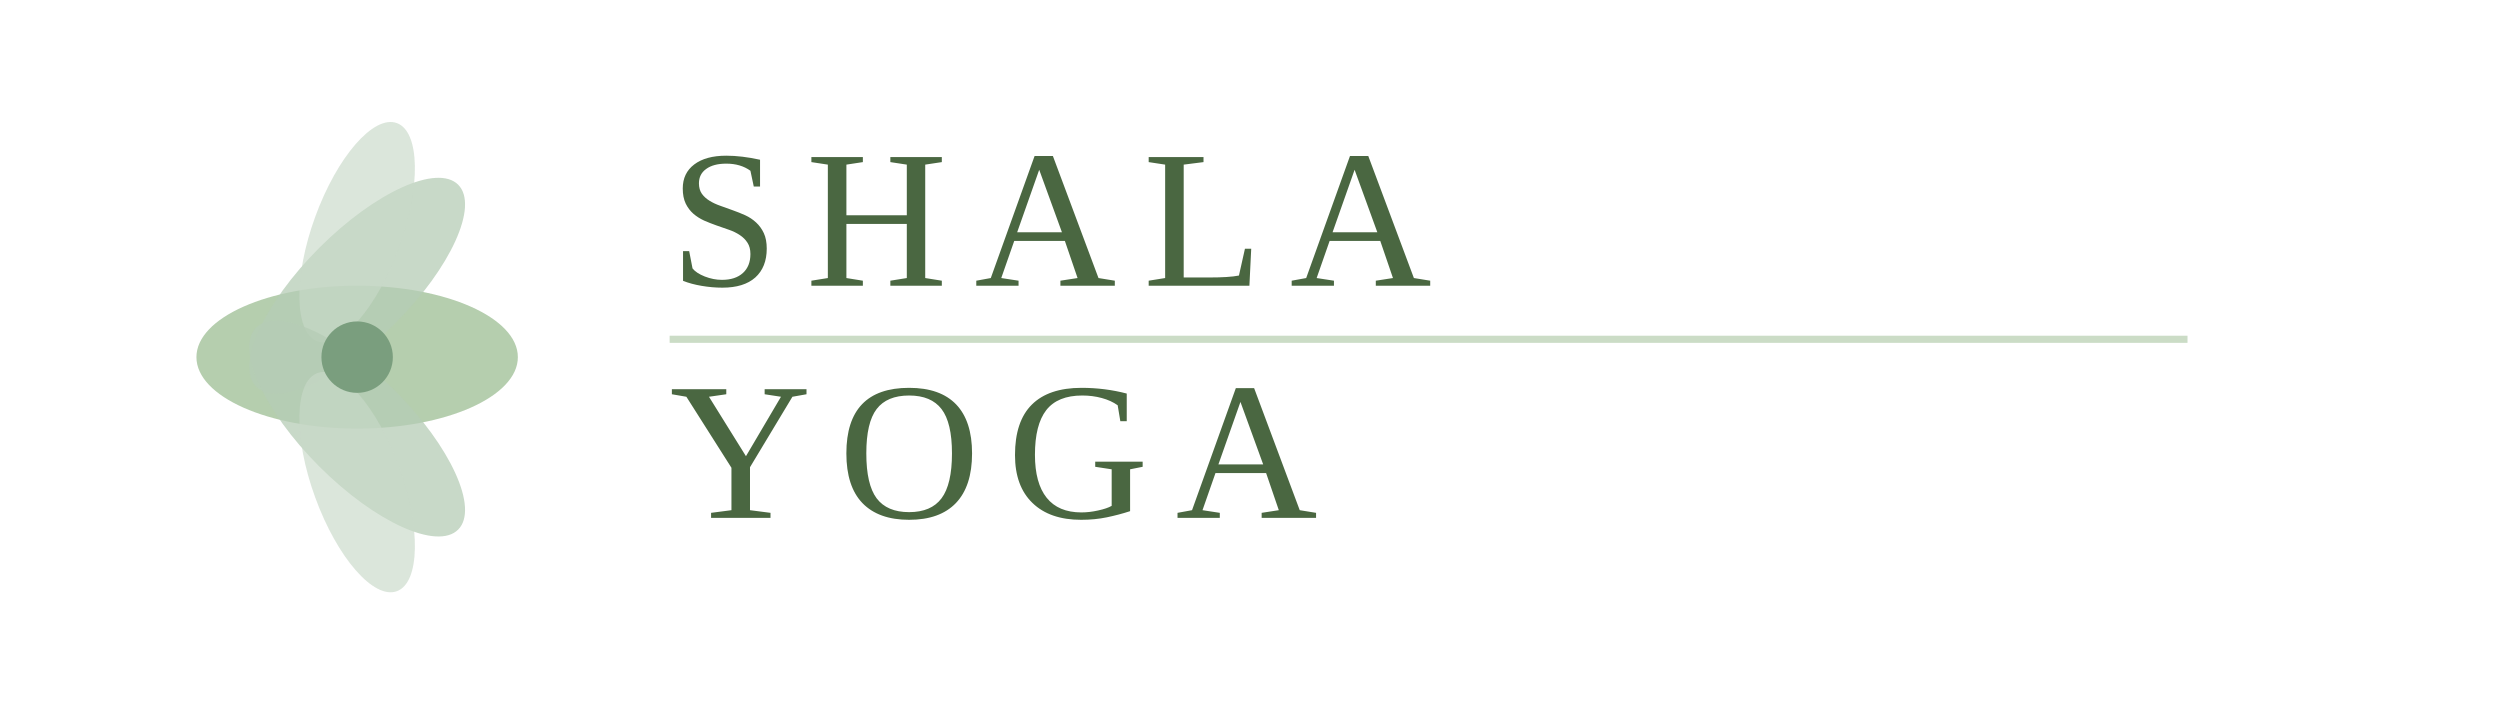
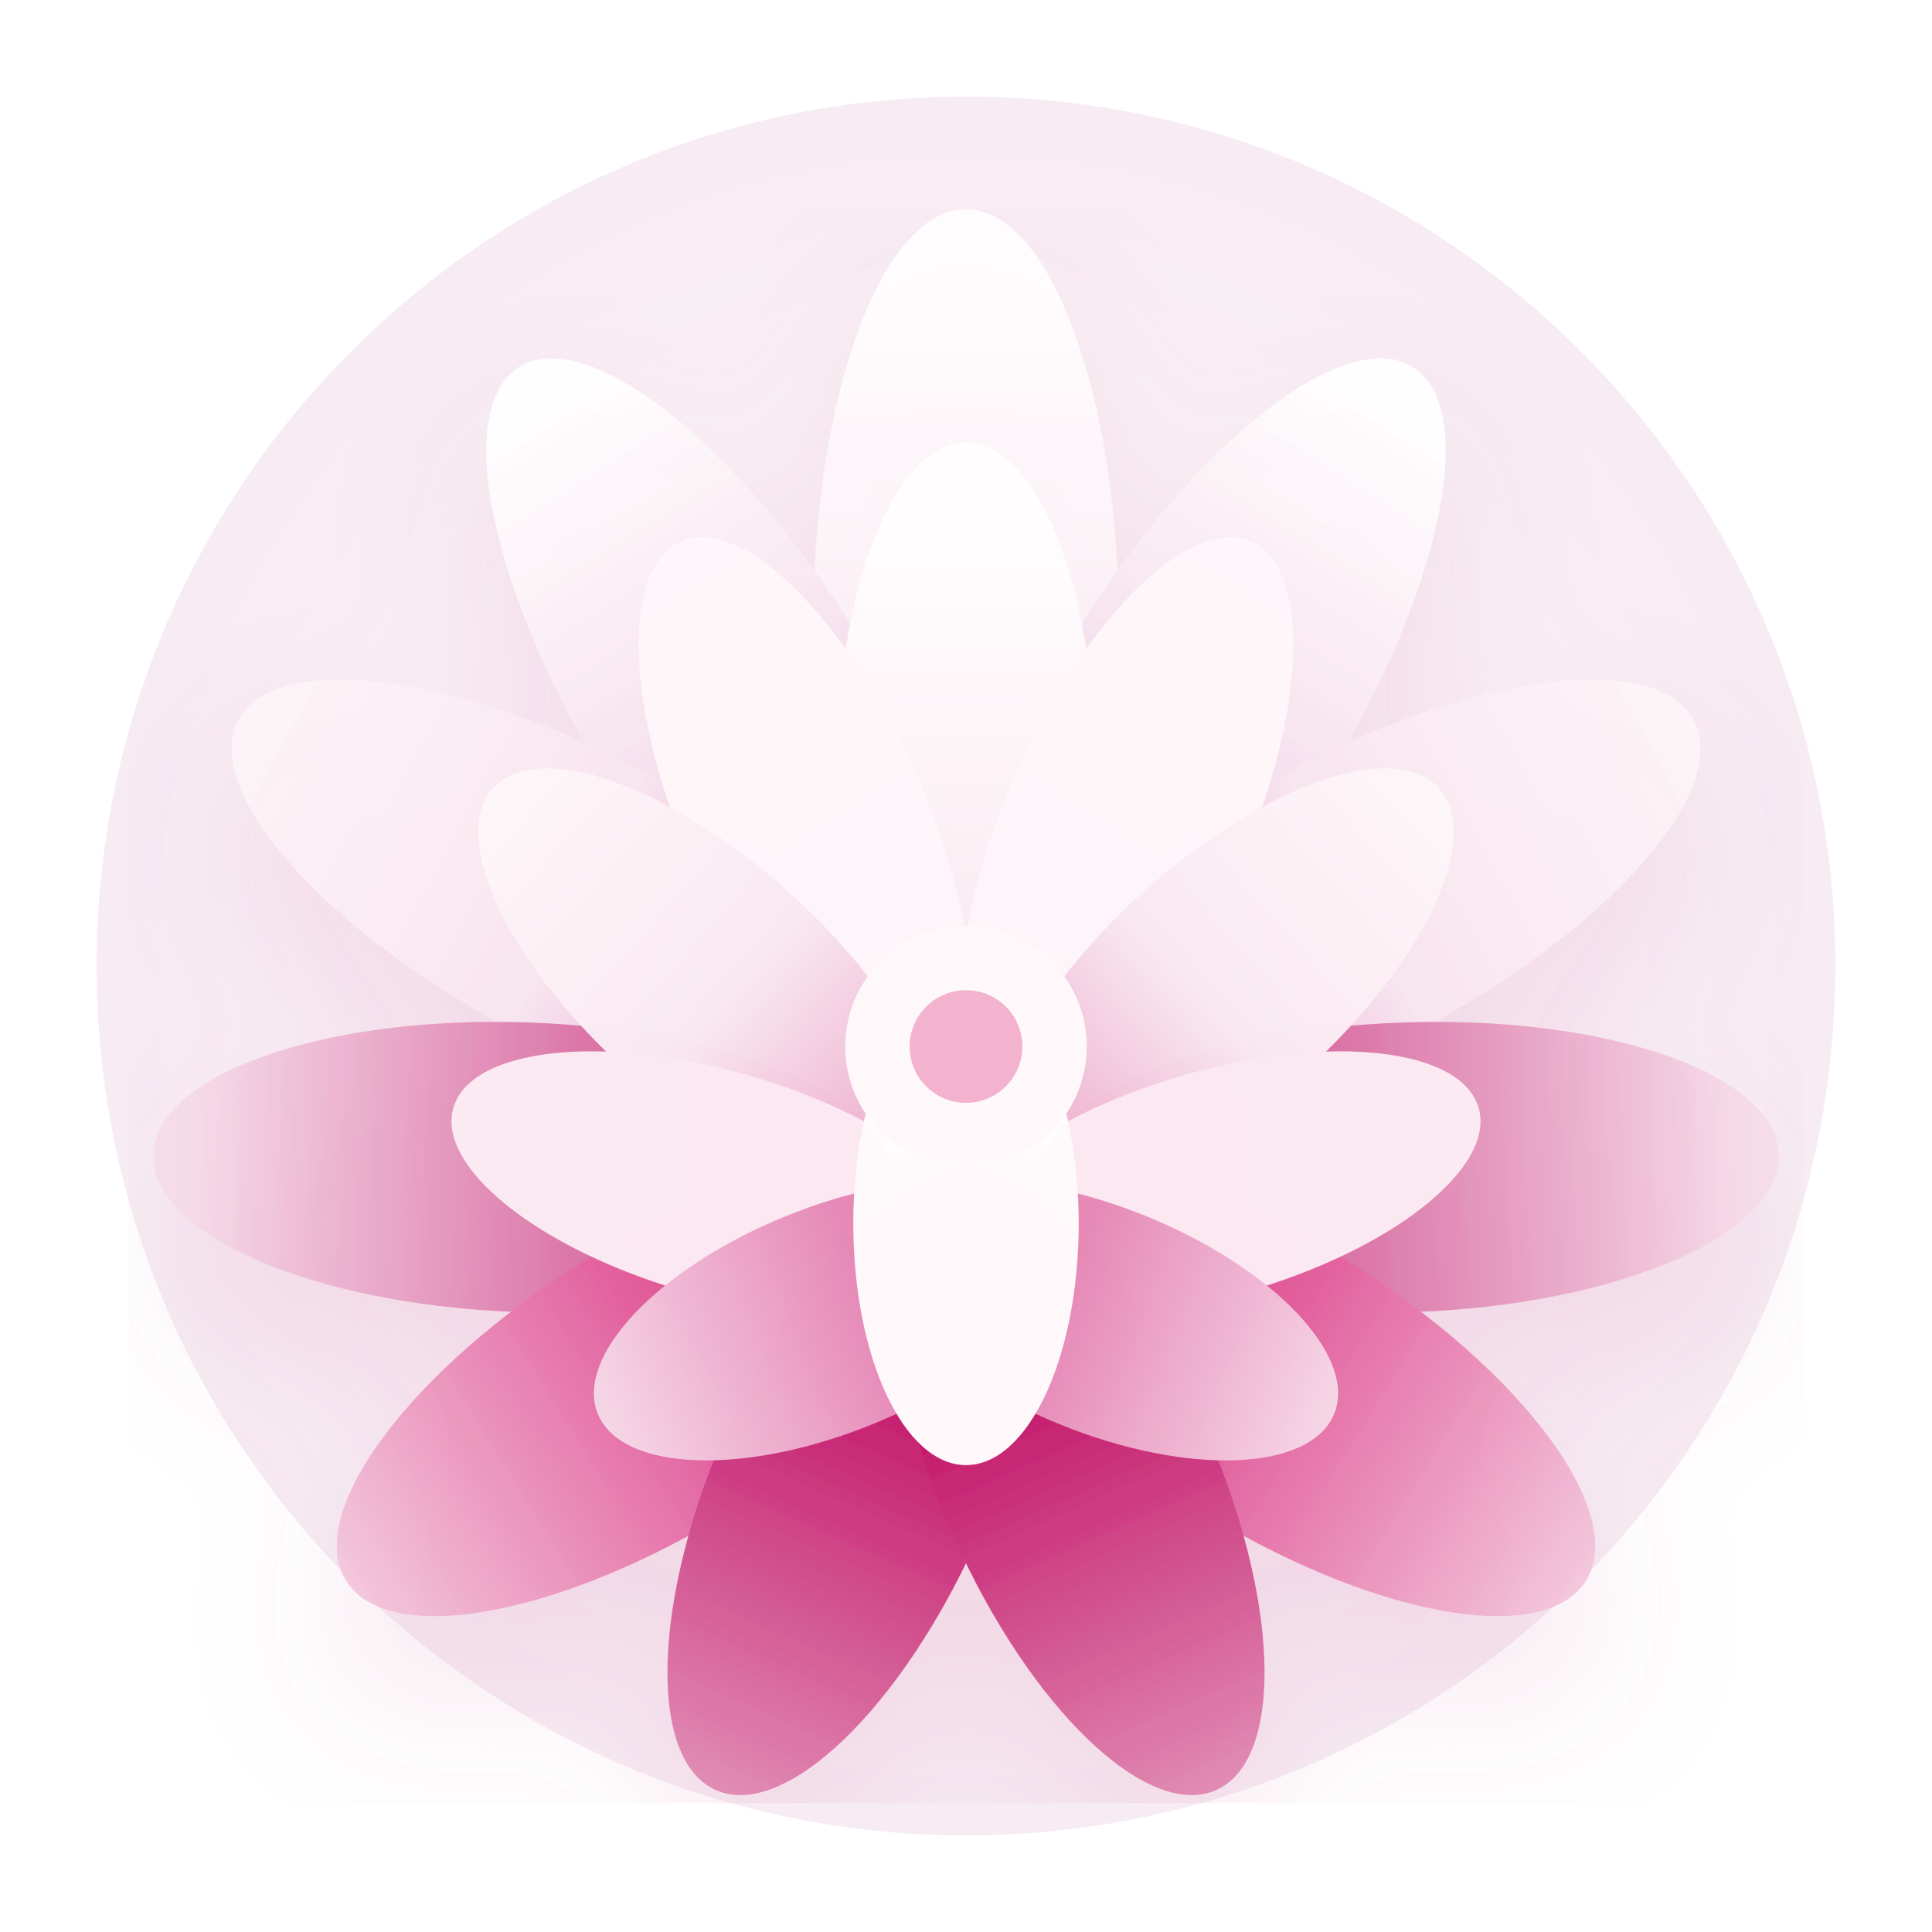
- <svg xmlns="http://www.w3.org/2000/svg" viewBox="0 0 280 80" width="280" height="80" role="img" aria-label="Shala Yoga logo">
-   <g transform="translate(10, 40)">
-     <ellipse cx="30" cy="0" rx="8" ry="18" fill="#a8c5a0" opacity="0.85" transform="rotate(-90, 30, 0)" />
-     <ellipse cx="30" cy="-8" rx="6" ry="16" fill="#b5ccb5" opacity="0.75" transform="rotate(-135, 30, -8)" />
-     <ellipse cx="30" cy="-14" rx="5" ry="13" fill="#c8d8c8" opacity="0.65" transform="rotate(-160, 30, -14)" />
-     <ellipse cx="30" cy="8" rx="6" ry="16" fill="#b5ccb5" opacity="0.75" transform="rotate(-45, 30, 8)" />
-     <ellipse cx="30" cy="14" rx="5" ry="13" fill="#c8d8c8" opacity="0.65" transform="rotate(-20, 30, 14)" />
-     <circle cx="30" cy="0" r="4" fill="#7a9e7e" />
+ <svg xmlns="http://www.w3.org/2000/svg" width="240" height="240" viewBox="0 0 240 240" fill="none" role="img" aria-labelledby="title desc">
+   <defs>
+     <radialGradient id="bgGlow" cx="0" cy="0" r="1" gradientUnits="userSpaceOnUse" gradientTransform="translate(120 120) rotate(90) scale(120)">
+       <stop offset="0" stop-color="#FFF9FC" />
+       <stop offset="1" stop-color="#F6EAF2" />
+     </radialGradient>
+     <linearGradient id="petalSoft" x1="120" y1="38" x2="120" y2="202" gradientUnits="userSpaceOnUse">
+       <stop offset="0" stop-color="#FFFDFE" />
+       <stop offset="0.45" stop-color="#F8E5EF" />
+       <stop offset="1" stop-color="#D61C72" />
+     </linearGradient>
+     <linearGradient id="petalAlt" x1="120" y1="44" x2="120" y2="196" gradientUnits="userSpaceOnUse">
+       <stop offset="0" stop-color="#FFFFFF" />
+       <stop offset="0.4" stop-color="#F4D8E7" />
+       <stop offset="1" stop-color="#C10F63" />
+     </linearGradient>
+     <linearGradient id="petalInner" x1="120" y1="70" x2="120" y2="170" gradientUnits="userSpaceOnUse">
+       <stop offset="0" stop-color="#FFFDFD" />
+       <stop offset="0.55" stop-color="#FAEAF2" />
+       <stop offset="1" stop-color="#E78BB8" />
+     </linearGradient>
+     <filter id="softShadow" x="16" y="16" width="208" height="208" filterUnits="userSpaceOnUse" color-interpolation-filters="sRGB">
+       <feDropShadow dx="0" dy="10" stdDeviation="10" flood-color="#C35C8E" flood-opacity="0.16" />
+     </filter>
+   </defs>
+   <circle cx="120" cy="120" r="108" fill="url(#bgGlow)" />
+   <g filter="url(#softShadow)">
+     <g opacity="0.94">
+       <ellipse cx="120" cy="78" rx="19" ry="52" transform="rotate(0 120 78)" fill="url(#petalSoft)" />
+       <ellipse cx="91" cy="88" rx="18" ry="50" transform="rotate(-32 91 88)" fill="url(#petalAlt)" />
+       <ellipse cx="149" cy="88" rx="18" ry="50" transform="rotate(32 149 88)" fill="url(#petalAlt)" />
+       <ellipse cx="72" cy="112" rx="18" ry="48" transform="rotate(-62 72 112)" fill="url(#petalSoft)" />
+       <ellipse cx="168" cy="112" rx="18" ry="48" transform="rotate(62 168 112)" fill="url(#petalSoft)" />
+       <ellipse cx="65" cy="145" rx="18" ry="46" transform="rotate(-88 65 145)" fill="url(#petalAlt)" />
+       <ellipse cx="175" cy="145" rx="18" ry="46" transform="rotate(88 175 145)" fill="url(#petalAlt)" />
+       <ellipse cx="82" cy="172" rx="18" ry="46" transform="rotate(-122 82 172)" fill="url(#petalSoft)" />
+       <ellipse cx="158" cy="172" rx="18" ry="46" transform="rotate(122 158 172)" fill="url(#petalSoft)" />
+       <ellipse cx="106" cy="184" rx="17" ry="42" transform="rotate(-156 106 184)" fill="url(#petalAlt)" />
+       <ellipse cx="134" cy="184" rx="17" ry="42" transform="rotate(156 134 184)" fill="url(#petalAlt)" />
+     </g>
+     <g opacity="0.98">
+       <ellipse cx="120" cy="95" rx="16" ry="40" fill="url(#petalInner)" />
+       <ellipse cx="100" cy="102" rx="15" ry="38" transform="rotate(-24 100 102)" fill="#FFF7FB" />
+       <ellipse cx="140" cy="102" rx="15" ry="38" transform="rotate(24 140 102)" fill="#FFF7FB" />
+       <ellipse cx="88" cy="122" rx="15" ry="36" transform="rotate(-48 88 122)" fill="url(#petalInner)" />
+       <ellipse cx="152" cy="122" rx="15" ry="36" transform="rotate(48 152 122)" fill="url(#petalInner)" />
+       <ellipse cx="89" cy="147" rx="14" ry="34" transform="rotate(-74 89 147)" fill="#FCECF4" />
+       <ellipse cx="151" cy="147" rx="14" ry="34" transform="rotate(74 151 147)" fill="#FCECF4" />
+       <ellipse cx="103" cy="164" rx="14" ry="31" transform="rotate(-112 103 164)" fill="url(#petalInner)" />
+       <ellipse cx="137" cy="164" rx="14" ry="31" transform="rotate(112 137 164)" fill="url(#petalInner)" />
+       <ellipse cx="120" cy="152" rx="14" ry="30" fill="#FFFDFE" />
+     </g>
+     <circle cx="120" cy="130" r="15" fill="#FFF8FB" />
+     <circle cx="120" cy="130" r="7" fill="#E978A9" opacity="0.55" />
  </g>
-   <text x="75" y="32" font-family="Georgia, 'Times New Roman', serif" font-size="22" font-weight="400" fill="#4a6741" letter-spacing="3">SHALA</text>
-   <text x="75" y="58" font-family="Georgia, 'Times New Roman', serif" font-size="22" font-weight="400" fill="#4a6741" letter-spacing="3">YOGA</text>
-   <line x1="75" y1="38" x2="245" y2="38" stroke="#a8c5a0" stroke-width="0.8" opacity="0.6" />
</svg>
